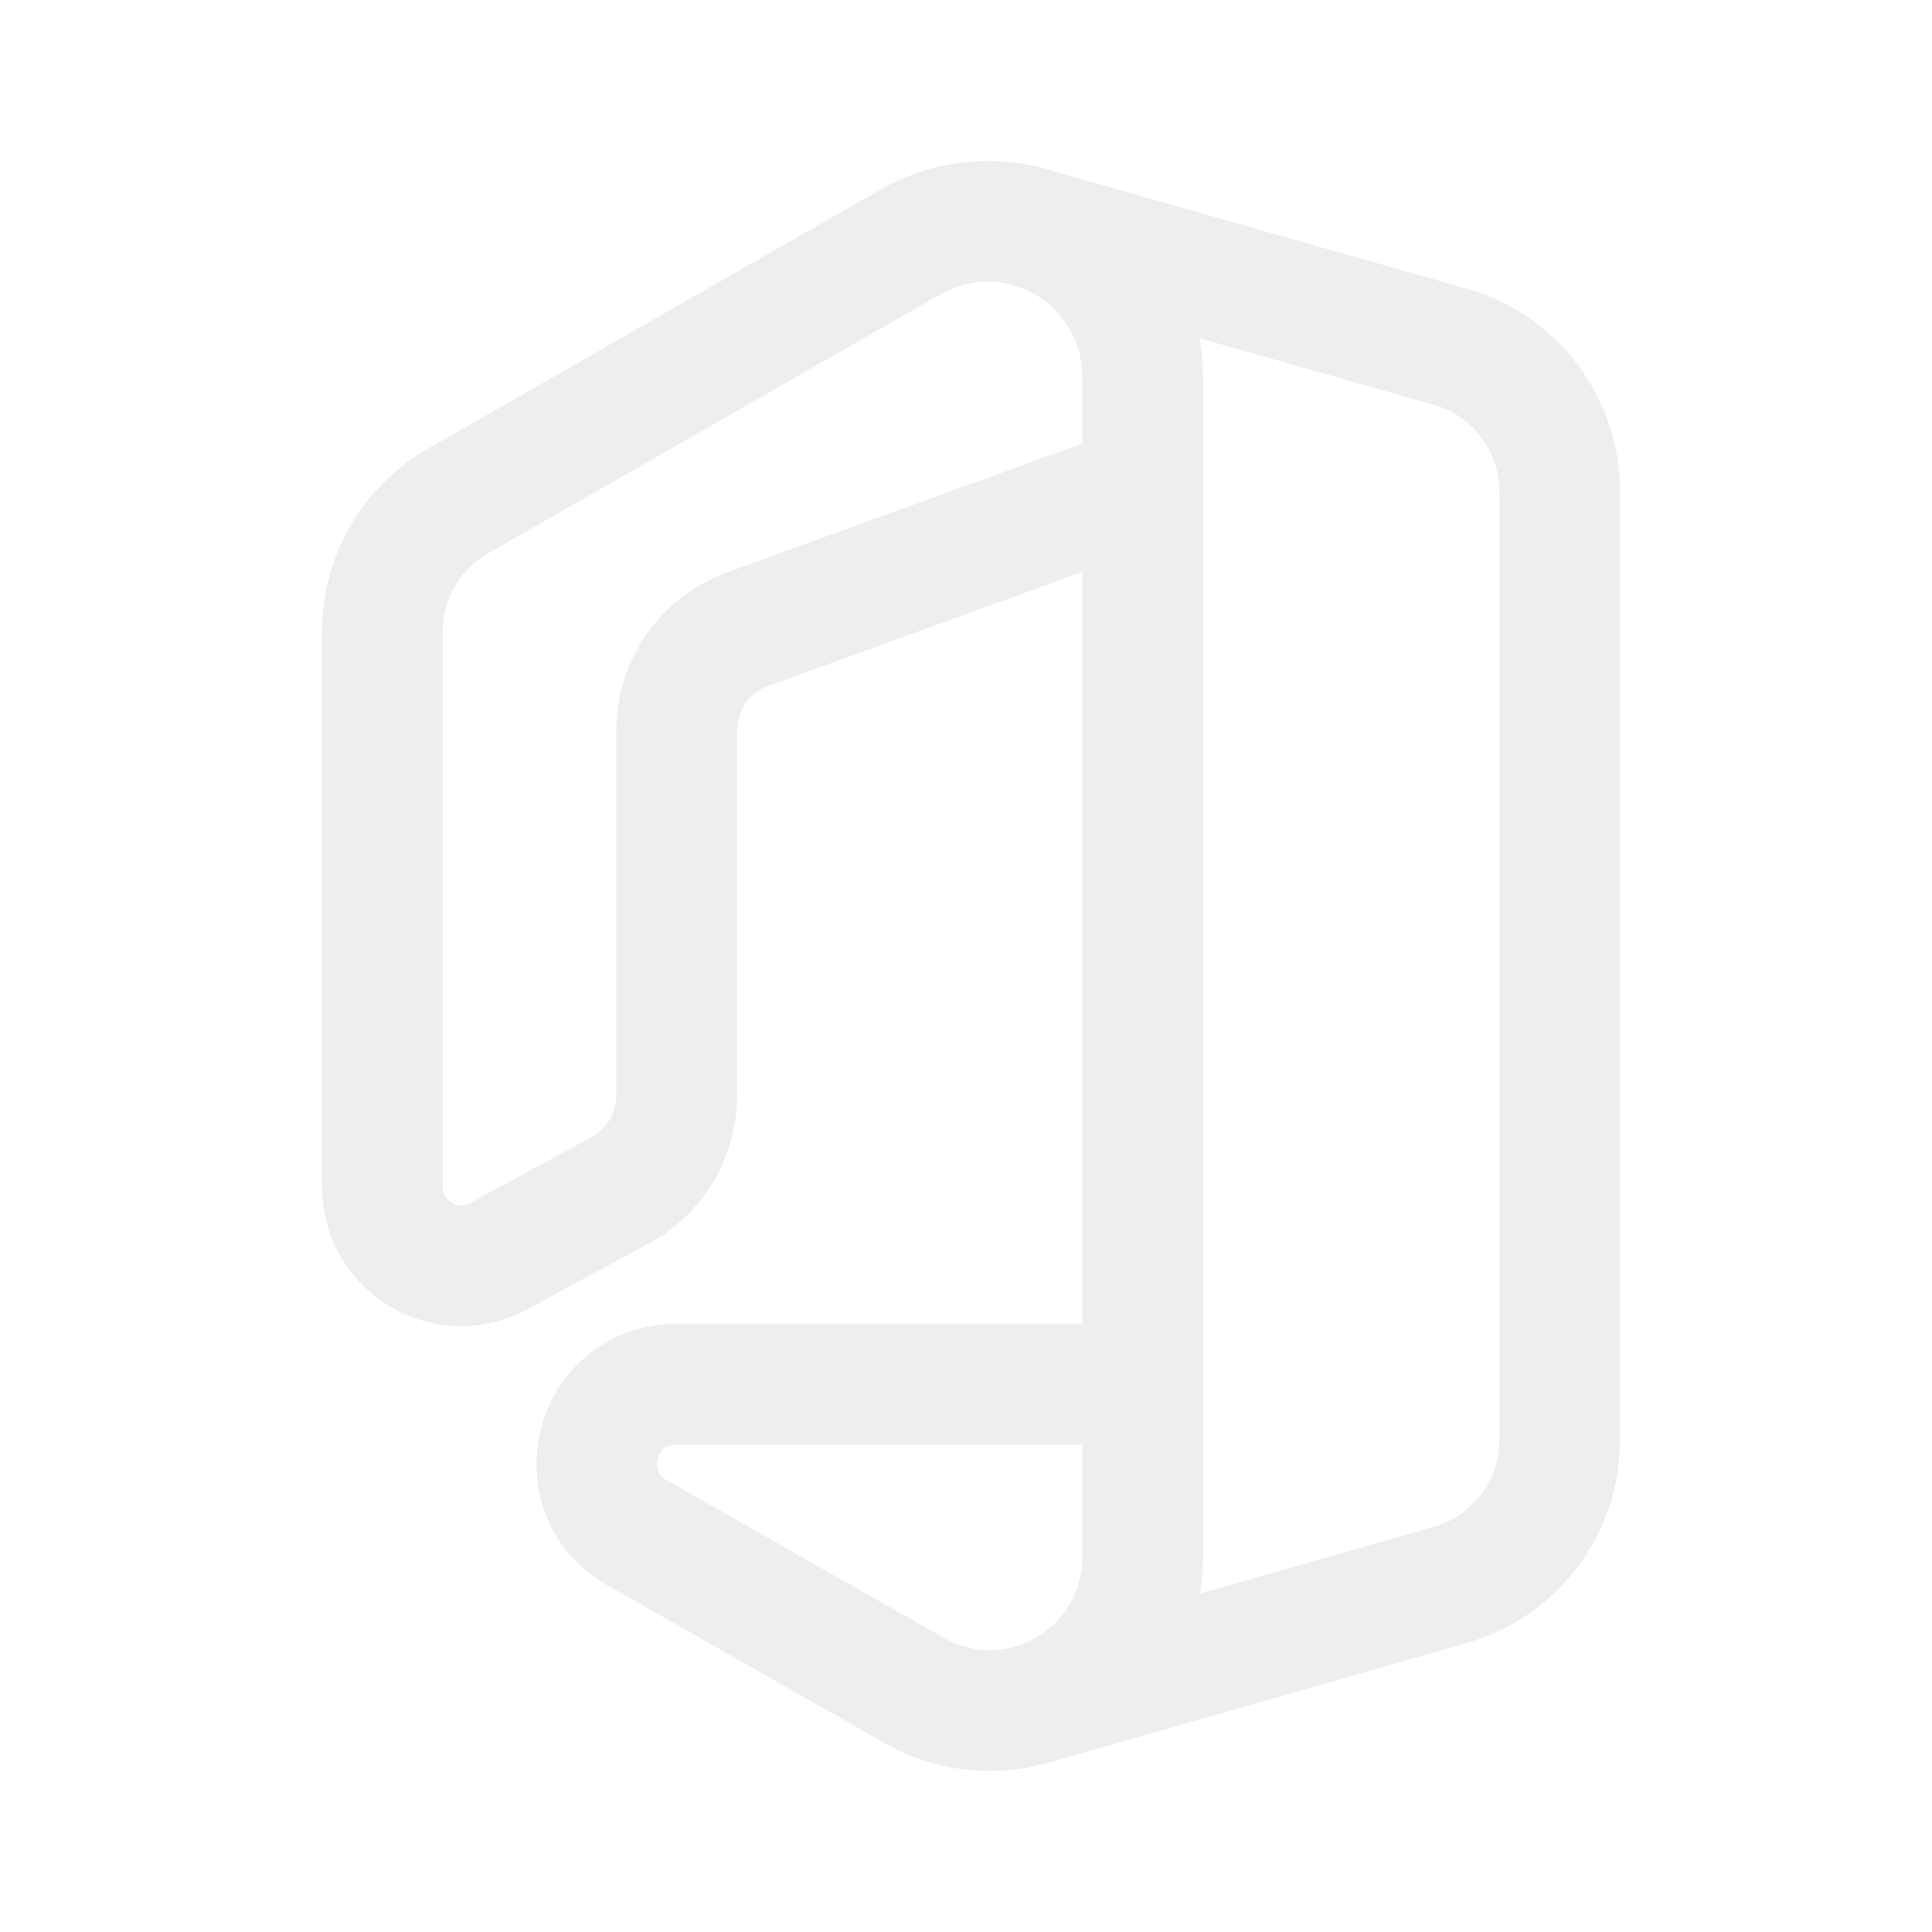
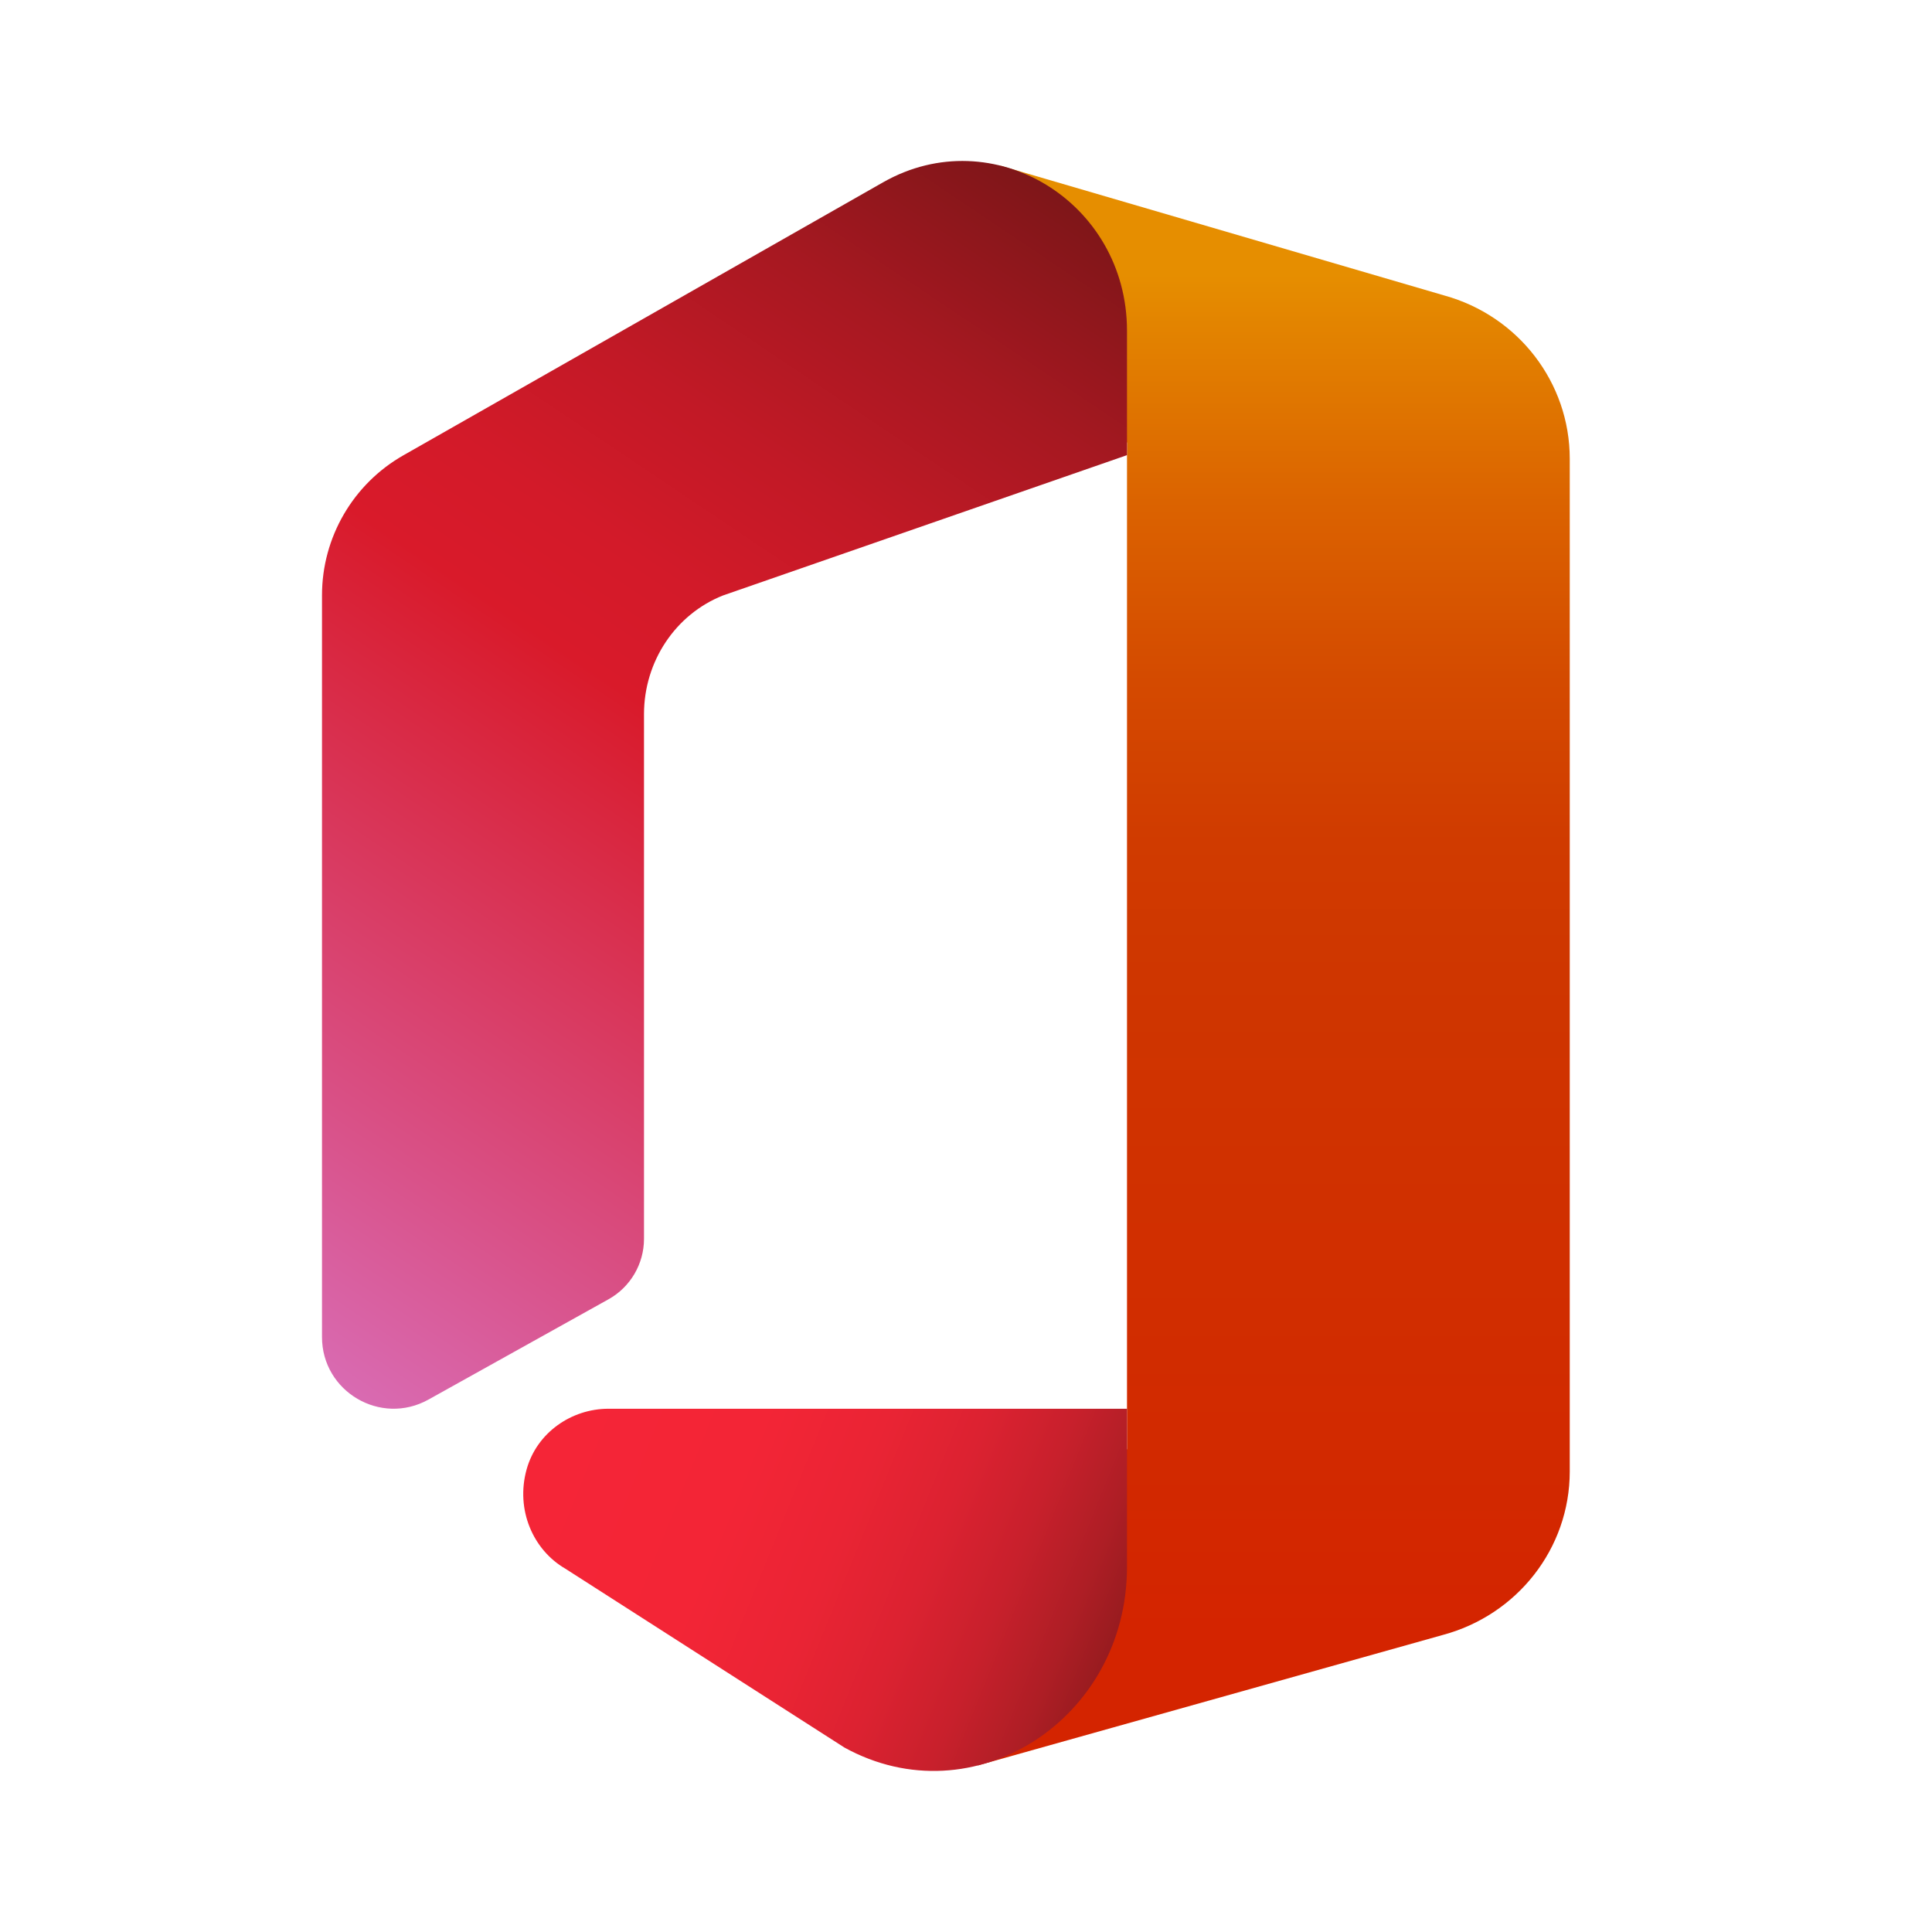
- <svg xmlns="http://www.w3.org/2000/svg" width="64px" height="64px" viewBox="0 0 192 192" fill="none" stroke="#edeeef">
-   <g id="SVGRepo_bgCarrier" stroke-width="0" />
-   <g id="SVGRepo_tracerCarrier" stroke-linecap="round" stroke-linejoin="round" />
-   <g id="SVGRepo_iconCarrier">
-     <path stroke="#edeeef" stroke-width="12" d="M102.379 22.587c6.613 1.89 11.179 7.95 11.188 14.851v10.84L74.248 62.541a10.69 10.69 0 0 0-6.996 10.03v36.288a10.675 10.675 0 0 1-5.51 9.371l-12.188 6.606c-5.22 2.841-11.569-.963-11.554-6.924v-55.15a14.935 14.935 0 0 1 7.508-12.968l45-25.763A15.58 15.58 0 0 1 98.16 22a15.011 15.011 0 0 1 4.218.586Zm0 0c6.616 1.888 11.18 7.946 11.188 14.85v117.269c.019 6.82-4.485 12.82-11.022 14.682l41.667-11.908c6.382-1.846 10.779-7.704 10.788-14.369V48.86c.003-6.683-4.415-12.556-10.819-14.384l-41.802-11.889Zm11.188 114.994H67.084c-7.964.086-10.752 10.647-3.875 14.68l27.688 15.757A15.08 15.08 0 0 0 98.381 170a14.534 14.534 0 0 0 4.168-.612c6.535-1.863 11.037-7.862 11.018-14.68v-17.127Z" />
-   </g>
+ <svg xmlns="http://www.w3.org/2000/svg" viewBox="0 0 48 48" width="48px" height="48px">
+   <linearGradient id="Yjxgqidz2JT1PABcYtFE5a" x1="31.645" x2="31.645" y1="6.839" y2="40.615" gradientUnits="userSpaceOnUse">
+     <stop offset="0" stop-color="#e68e00" />
+     <stop offset=".036" stop-color="#e38400" />
+     <stop offset=".171" stop-color="#db6200" />
+     <stop offset=".299" stop-color="#d44a00" />
+     <stop offset=".417" stop-color="#d03b00" />
+     <stop offset=".515" stop-color="#cf3600" />
+     <stop offset=".878" stop-color="#d22900" />
+     <stop offset="1" stop-color="#d42400" />
+   </linearGradient>
+   <path fill="url(#Yjxgqidz2JT1PABcYtFE5a)" d="M35.883,7.341C37.726,7.85,39,9.508,39,11.397v25.162c0,1.906-1.301,3.57-3.168,4.065 L24.29,43.863L28,36V11l-3.148-6.885L35.883,7.341z" />
+   <linearGradient id="Yjxgqidz2JT1PABcYtFE5b" x1="13.922" x2="29.051" y1="34.951" y2="41.073" gradientUnits="userSpaceOnUse">
+     <stop offset="0" stop-color="#f52537" />
+     <stop offset=".293" stop-color="#f32536" />
+     <stop offset=".465" stop-color="#ea2434" />
+     <stop offset=".605" stop-color="#dc2231" />
+     <stop offset=".729" stop-color="#c8202c" />
+     <stop offset=".841" stop-color="#ae1e25" />
+     <stop offset=".944" stop-color="#8f1a1d" />
+     <stop offset="1" stop-color="#7a1818" />
+   </linearGradient>
+   <path fill="url(#Yjxgqidz2JT1PABcYtFE5b)" d="M28,35v3.927c0,3.803-3.824,6.249-7.019,4.491l-6.936-4.445 c-0.802-0.466-1.236-1.462-0.964-2.457C13.334,35.59,14.202,35,15.115,35H28z" />
+   <linearGradient id="Yjxgqidz2JT1PABcYtFE5c" x1="5.382" x2="25.874" y1="32.289" y2="1.78" gradientUnits="userSpaceOnUse">
+     <stop offset="0" stop-color="#d96ab1" />
+     <stop offset=".137" stop-color="#d9538b" />
+     <stop offset=".495" stop-color="#d91a2a" />
+     <stop offset=".575" stop-color="#d31a29" />
+     <stop offset=".68" stop-color="#c21926" />
+     <stop offset=".8" stop-color="#a71821" />
+     <stop offset=".929" stop-color="#811619" />
+     <stop offset="1" stop-color="#691515" />
+   </linearGradient>
+   <path fill="url(#Yjxgqidz2JT1PABcYtFE5c)" d="M21.946,4.526l-11.924,6.786C8.772,12.024,8,13.351,8,14.789v18.429 c0,1.357,1.459,2.215,2.645,1.554l4.472-2.491C15.662,31.978,16,31.402,16,30.778V17.743c0-1.307,0.78-2.48,1.963-2.949L28,11.308 v-3.09C28,5.014,24.669,2.983,21.946,4.526z" />
</svg>
